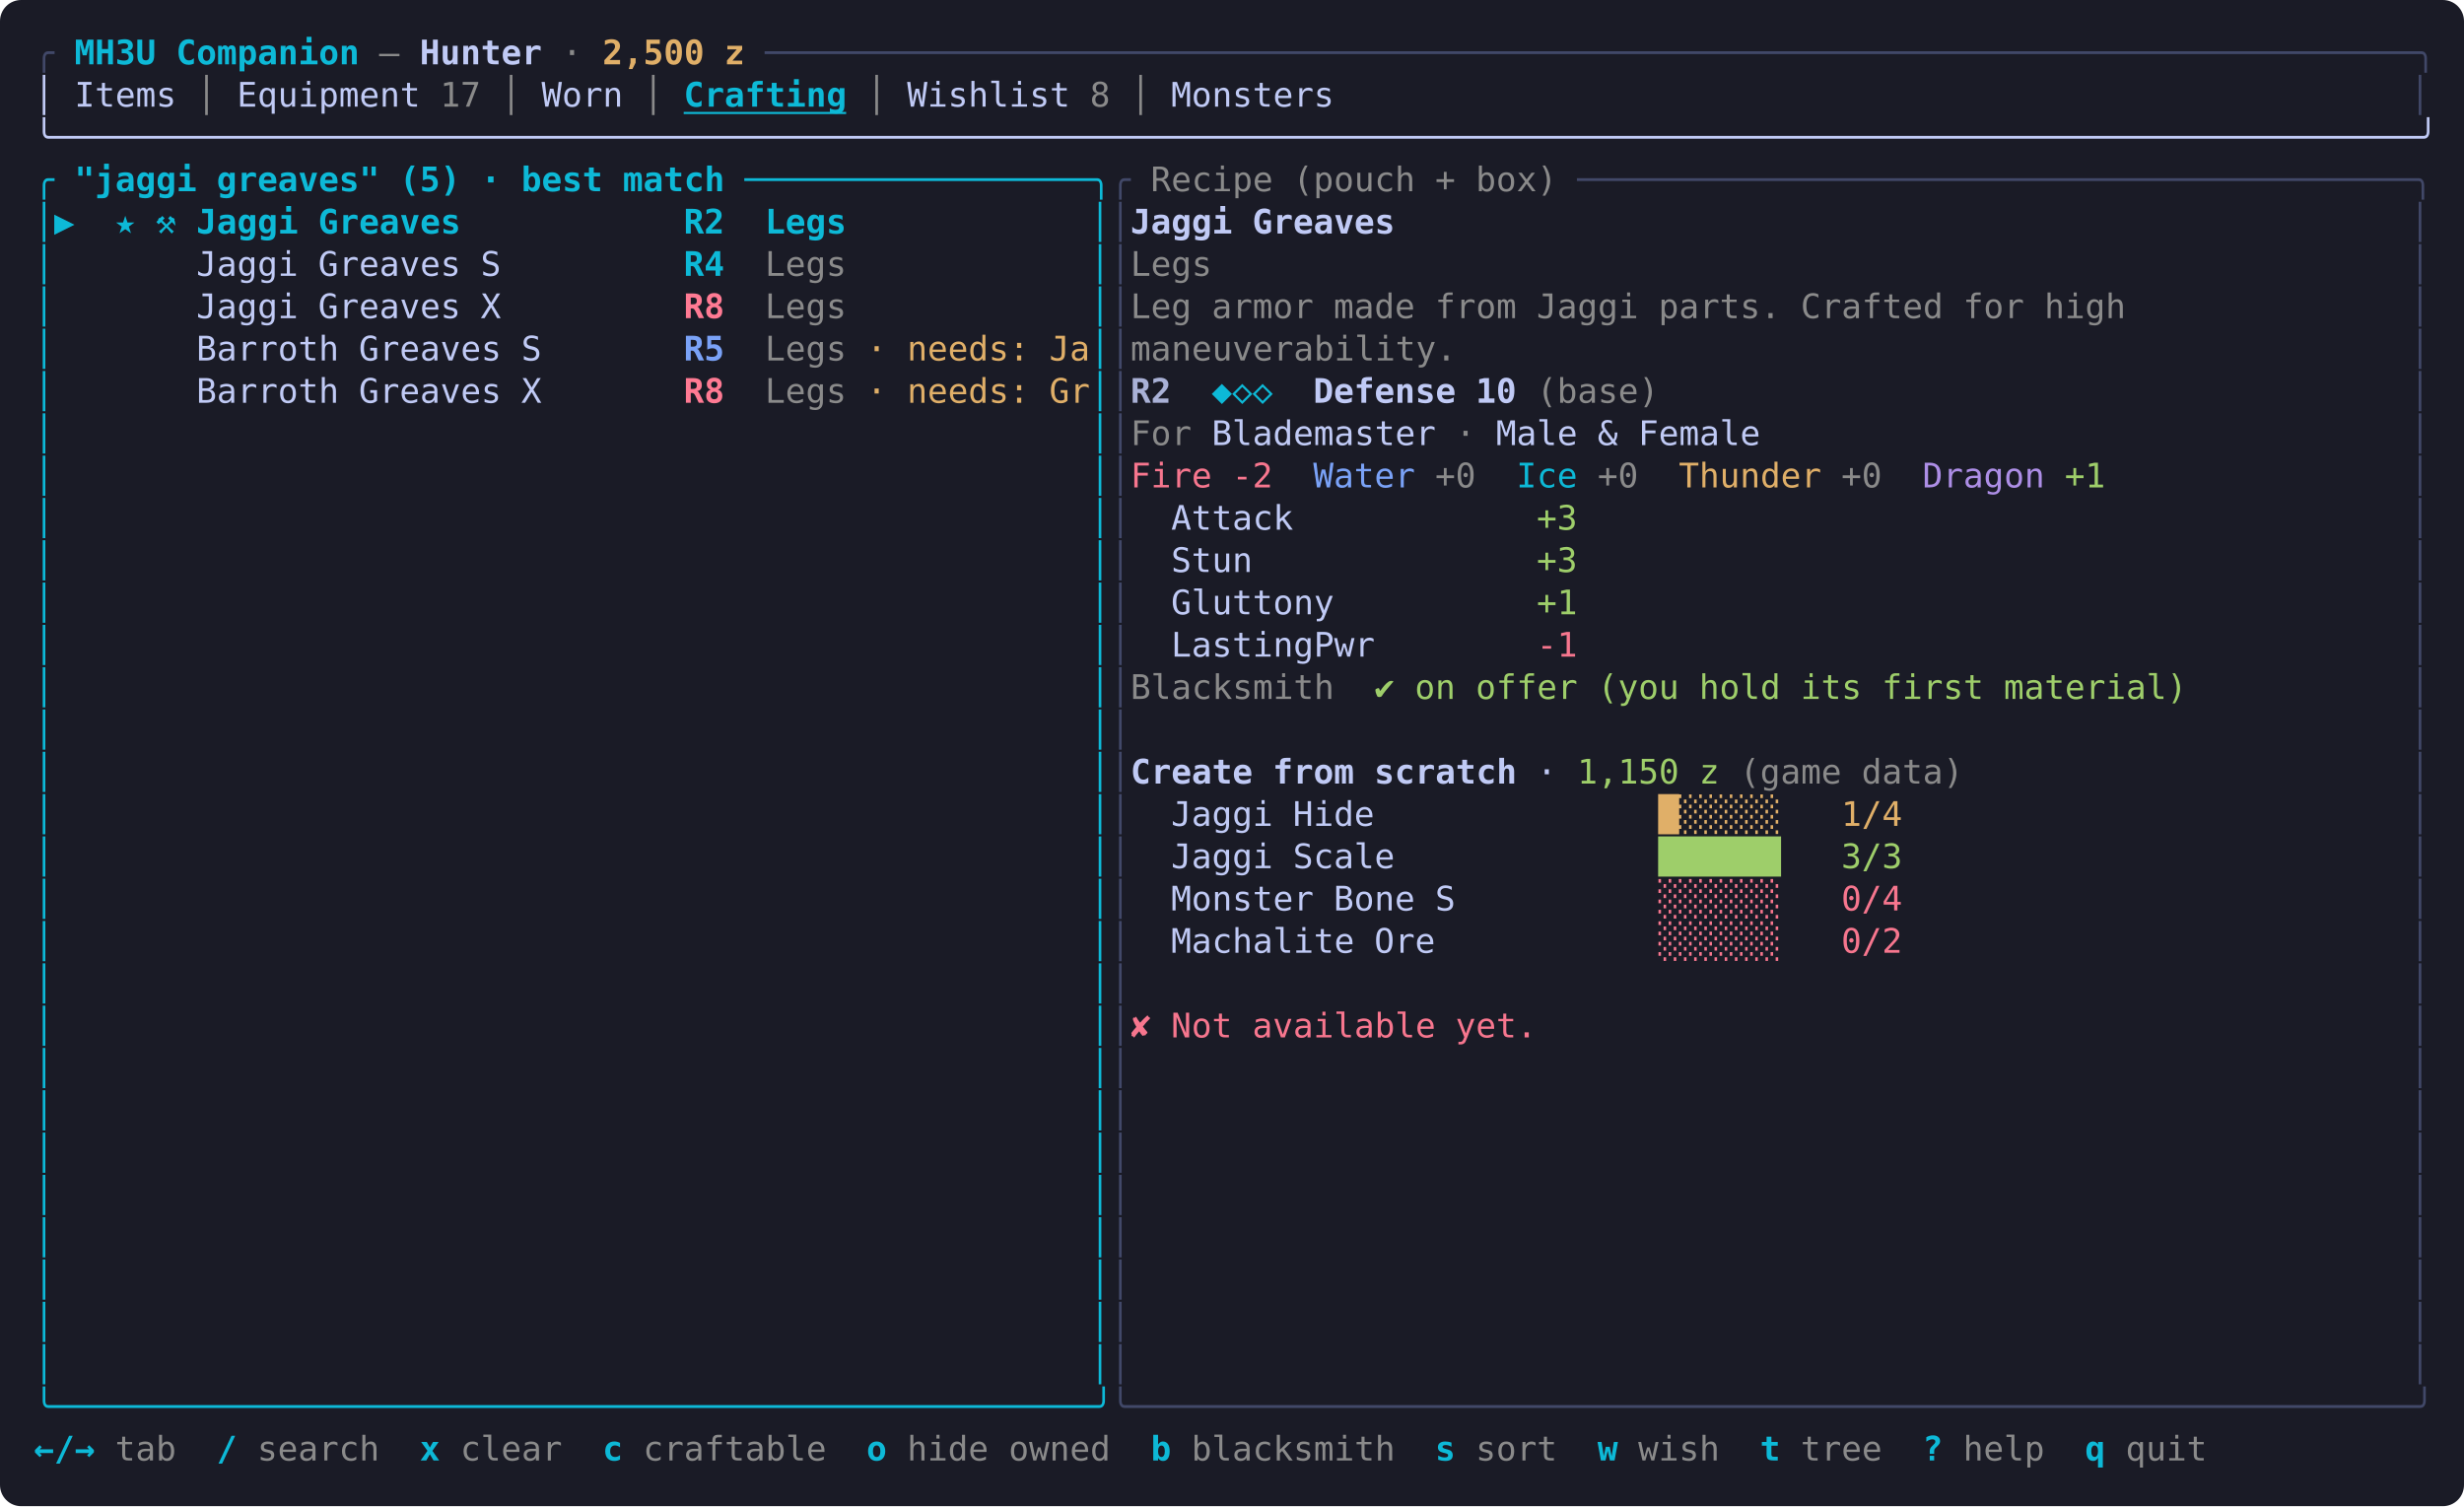
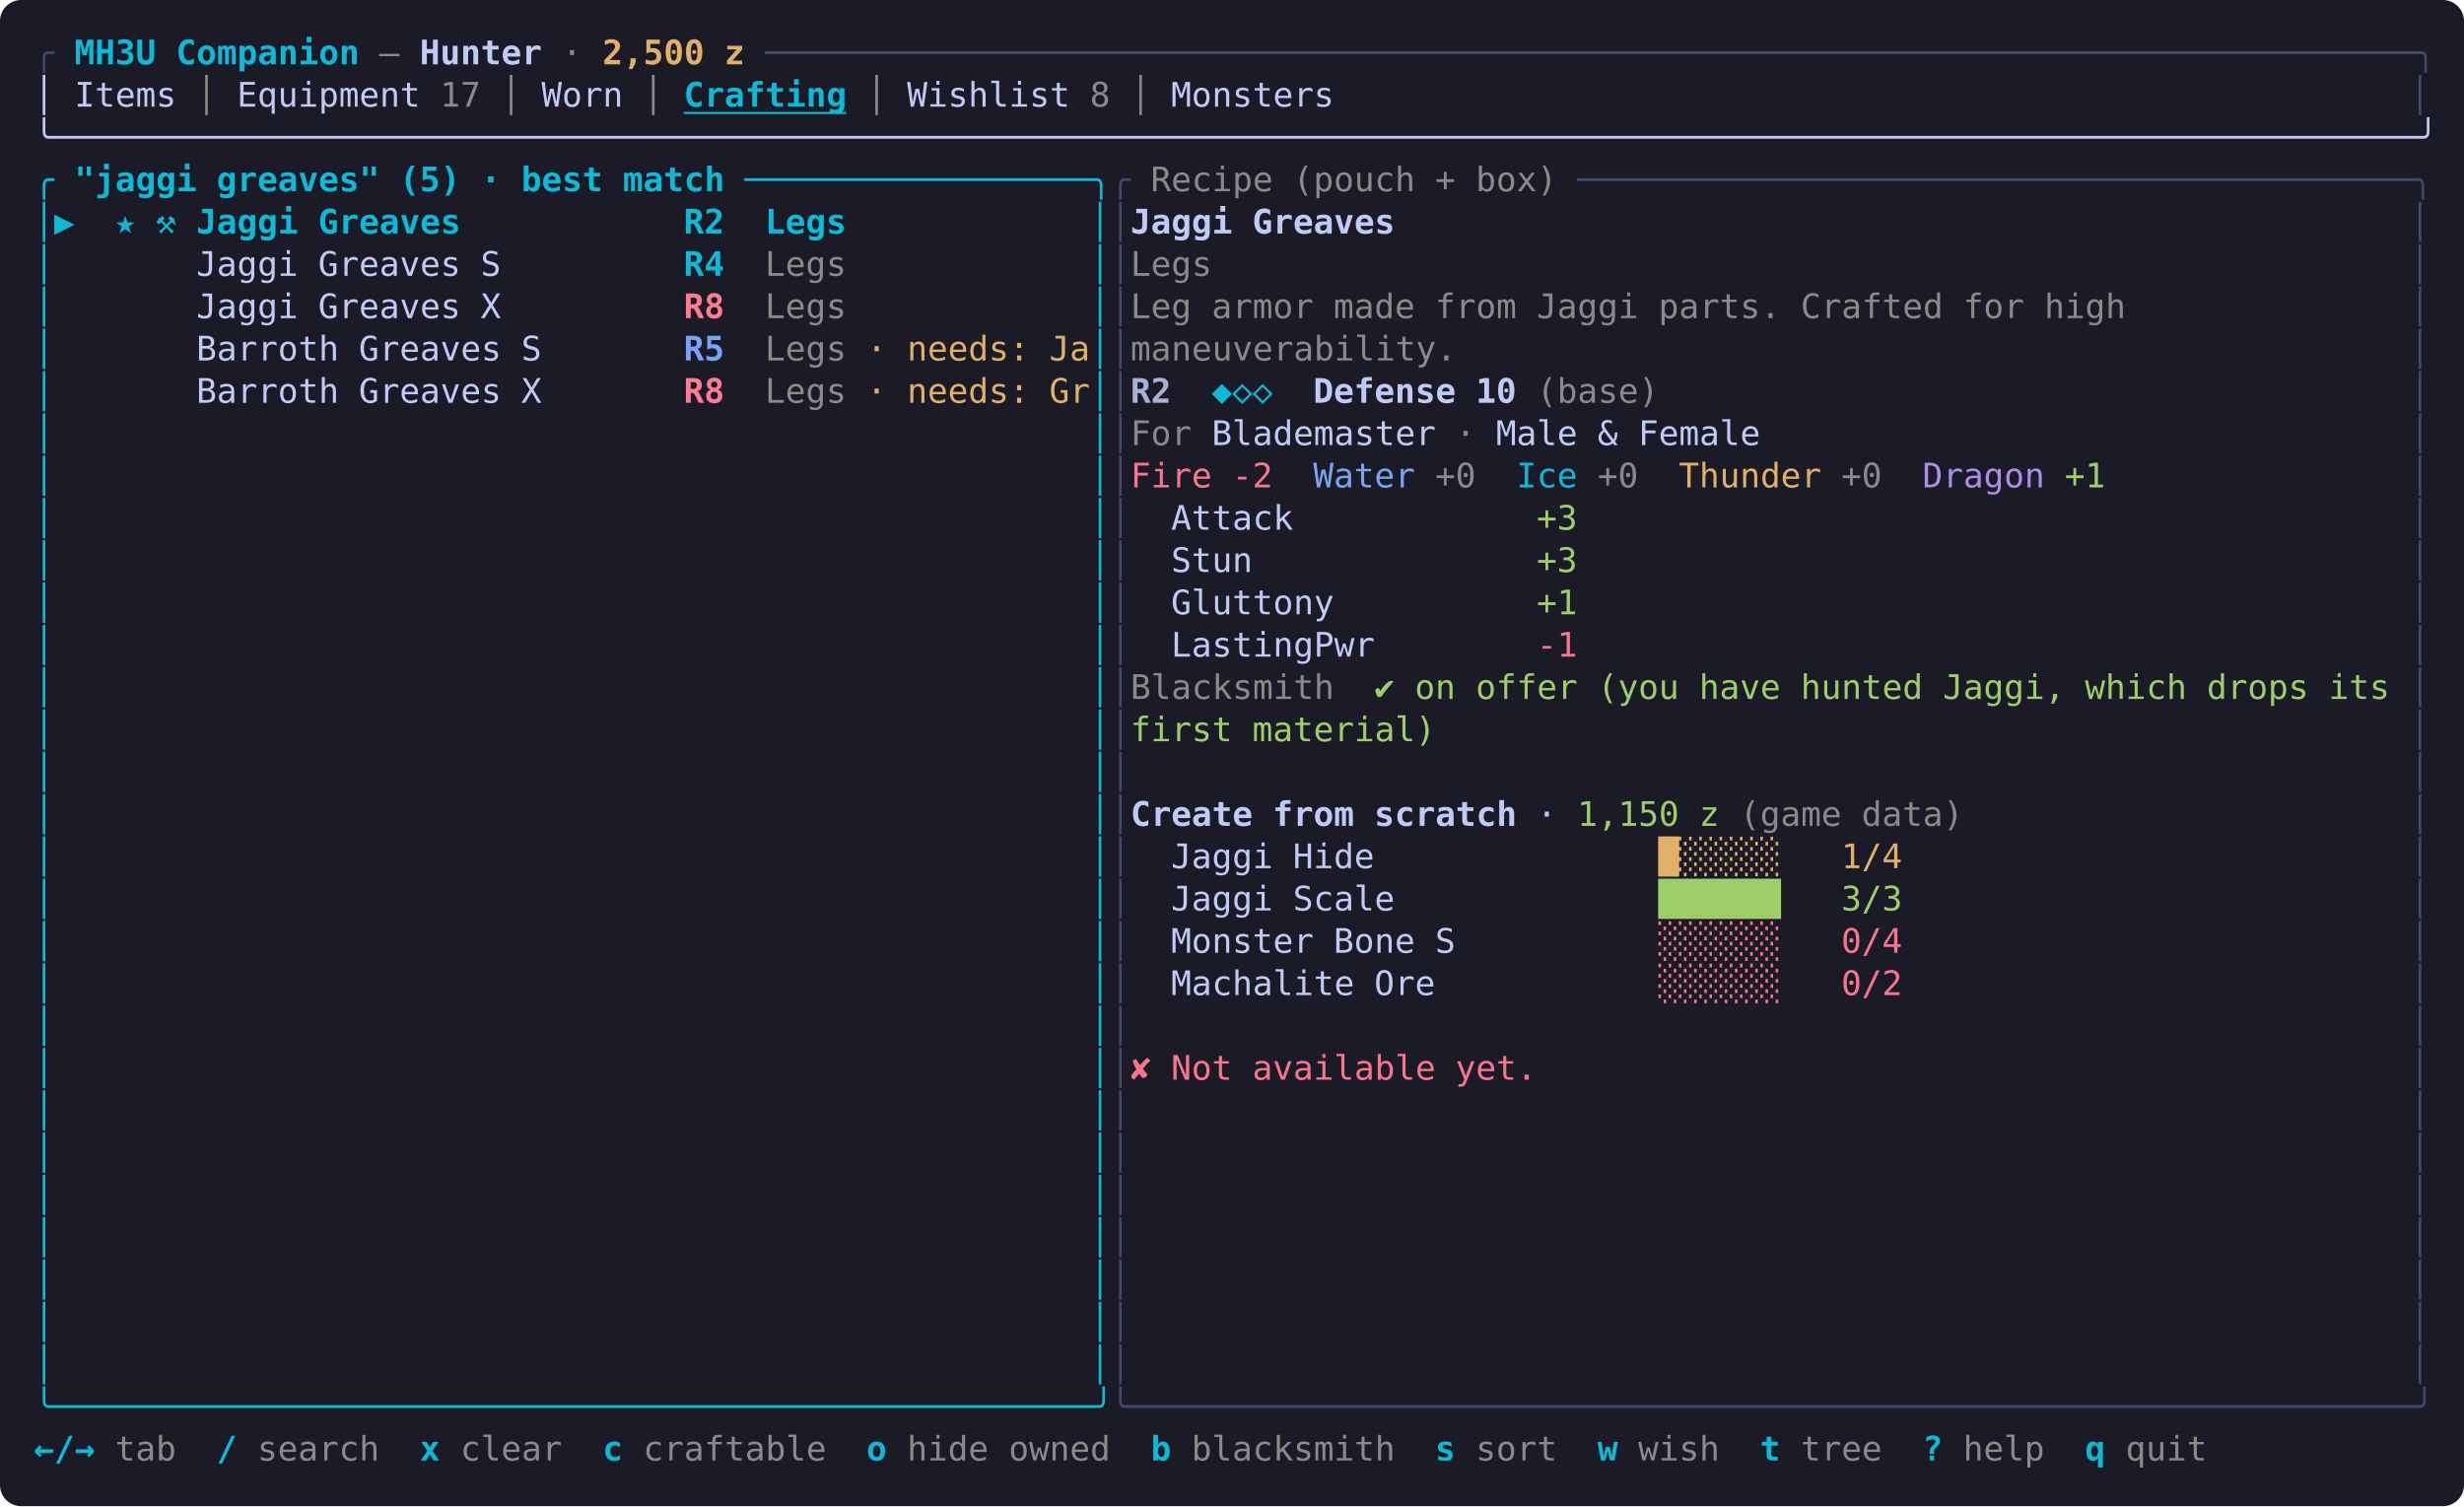
<svg xmlns="http://www.w3.org/2000/svg" width="1164.8" height="712" viewBox="0 0 1164.8 712" role="img">
  <rect width="100%" height="100%" rx="10" fill="#1a1b26" />
  <g font-family="'JetBrains Mono','JetBrainsMono Nerd Font','DejaVu Sans Mono',Menlo,Consolas,monospace" font-size="16">
    <text x="16.0" y="30.4" textLength="9.6" lengthAdjust="spacing" fill="#414868">╭</text>
    <text x="35.2" y="30.4" textLength="38.4" lengthAdjust="spacing" fill="#0db9d7" font-weight="bold">MH3U</text>
    <text x="83.2" y="30.4" textLength="86.4" lengthAdjust="spacing" fill="#0db9d7" font-weight="bold">Companion</text>
    <text x="179.2" y="30.4" textLength="9.6" lengthAdjust="spacing" fill="#8a8a8a">—</text>
    <text x="198.4" y="30.4" textLength="57.6" lengthAdjust="spacing" fill="#c0caf5" font-weight="bold">Hunter</text>
    <text x="265.6" y="30.4" textLength="9.6" lengthAdjust="spacing" fill="#8a8a8a">·</text>
    <text x="284.8" y="30.4" textLength="48.0" lengthAdjust="spacing" fill="#e0af68" font-weight="bold">2,500</text>
    <text x="342.4" y="30.4" textLength="9.6" lengthAdjust="spacing" fill="#e0af68" font-weight="bold">z</text>
    <text x="361.6" y="30.4" textLength="787.2" lengthAdjust="spacing" fill="#414868">─────────────────────────────────────────────────────────────────────────────────╮</text>
    <text x="16.0" y="50.4" textLength="9.6" lengthAdjust="spacing" fill="#c0caf5">│</text>
    <text x="35.2" y="50.4" textLength="48.0" lengthAdjust="spacing" fill="#c0caf5">Items</text>
    <text x="92.8" y="50.4" textLength="9.6" lengthAdjust="spacing" fill="#8a8a8a">│</text>
    <text x="112.0" y="50.4" textLength="86.4" lengthAdjust="spacing" fill="#c0caf5">Equipment</text>
    <text x="208.0" y="50.4" textLength="19.2" lengthAdjust="spacing" fill="#8a8a8a">17</text>
    <text x="236.8" y="50.4" textLength="9.6" lengthAdjust="spacing" fill="#8a8a8a">│</text>
    <text x="256.0" y="50.4" textLength="38.4" lengthAdjust="spacing" fill="#c0caf5">Worn</text>
    <text x="304.0" y="50.4" textLength="9.6" lengthAdjust="spacing" fill="#8a8a8a">│</text>
    <text x="323.2" y="50.4" textLength="76.8" lengthAdjust="spacing" fill="#0db9d7" font-weight="bold">Crafting</text>
    <line x1="323.2" y1="53.4" x2="400.0" y2="53.4" stroke="#0db9d7" stroke-width="1" />
    <text x="409.6" y="50.4" textLength="9.6" lengthAdjust="spacing" fill="#8a8a8a">│</text>
    <text x="428.8" y="50.4" textLength="76.8" lengthAdjust="spacing" fill="#c0caf5">Wishlist</text>
    <text x="515.2" y="50.4" textLength="9.6" lengthAdjust="spacing" fill="#8a8a8a">8</text>
    <text x="534.4" y="50.4" textLength="9.6" lengthAdjust="spacing" fill="#8a8a8a">│</text>
    <text x="553.6" y="50.4" textLength="76.8" lengthAdjust="spacing" fill="#c0caf5">Monsters</text>
    <text x="1139.2" y="50.4" textLength="9.6" lengthAdjust="spacing" fill="#414868">│</text>
    <text x="16.0" y="70.4" textLength="1132.8" lengthAdjust="spacing" fill="#c0caf5">╰────────────────────────────────────────────────────────────────────────────────────────────────────────────────────╯</text>
    <text x="16.0" y="90.4" textLength="9.6" lengthAdjust="spacing" fill="#0db9d7">╭</text>
    <text x="35.2" y="90.4" textLength="57.6" lengthAdjust="spacing" fill="#0db9d7" font-weight="bold">"jaggi</text>
    <text x="102.4" y="90.4" textLength="76.8" lengthAdjust="spacing" fill="#0db9d7" font-weight="bold">greaves"</text>
    <text x="188.8" y="90.4" textLength="28.8" lengthAdjust="spacing" fill="#0db9d7" font-weight="bold">(5)</text>
    <text x="227.2" y="90.4" textLength="9.6" lengthAdjust="spacing" fill="#0db9d7" font-weight="bold">·</text>
    <text x="246.4" y="90.4" textLength="38.4" lengthAdjust="spacing" fill="#0db9d7" font-weight="bold">best</text>
    <text x="294.4" y="90.4" textLength="48.0" lengthAdjust="spacing" fill="#0db9d7" font-weight="bold">match</text>
    <text x="352.0" y="90.4" textLength="172.8" lengthAdjust="spacing" fill="#0db9d7">─────────────────╮</text>
    <text x="524.8" y="90.4" textLength="9.6" lengthAdjust="spacing" fill="#414868">╭</text>
    <text x="544.0" y="90.4" textLength="57.6" lengthAdjust="spacing" fill="#8a8a8a">Recipe</text>
    <text x="611.2" y="90.4" textLength="57.6" lengthAdjust="spacing" fill="#8a8a8a">(pouch</text>
    <text x="678.4" y="90.4" textLength="9.6" lengthAdjust="spacing" fill="#8a8a8a">+</text>
    <text x="697.6" y="90.4" textLength="38.4" lengthAdjust="spacing" fill="#8a8a8a">box)</text>
    <text x="745.6" y="90.4" textLength="403.2" lengthAdjust="spacing" fill="#414868">─────────────────────────────────────────╮</text>
    <text x="16.0" y="110.4" textLength="9.6" lengthAdjust="spacing" fill="#0db9d7">│</text>
    <text x="25.6" y="110.4" textLength="9.6" lengthAdjust="spacing" fill="#0db9d7" font-weight="bold">▶︎</text>
    <text x="54.4" y="110.4" textLength="9.6" lengthAdjust="spacing" fill="#0db9d7" font-weight="bold">★︎</text>
    <text x="73.6" y="110.4" textLength="9.6" lengthAdjust="spacing" fill="#0db9d7" font-weight="bold">⚒︎</text>
    <text x="92.8" y="110.4" textLength="48.0" lengthAdjust="spacing" fill="#0db9d7" font-weight="bold">Jaggi</text>
    <text x="150.4" y="110.4" textLength="67.2" lengthAdjust="spacing" fill="#0db9d7" font-weight="bold">Greaves</text>
    <text x="323.2" y="110.4" textLength="19.2" lengthAdjust="spacing" fill="#0db9d7" font-weight="bold">R2</text>
    <text x="361.6" y="110.4" textLength="38.4" lengthAdjust="spacing" fill="#0db9d7" font-weight="bold">Legs</text>
    <text x="515.2" y="110.4" textLength="9.6" lengthAdjust="spacing" fill="#0db9d7">│</text>
    <text x="524.8" y="110.4" textLength="9.6" lengthAdjust="spacing" fill="#414868">│</text>
    <text x="534.4" y="110.4" textLength="48.0" lengthAdjust="spacing" fill="#c0caf5" font-weight="bold">Jaggi</text>
    <text x="592.0" y="110.4" textLength="67.2" lengthAdjust="spacing" fill="#c0caf5" font-weight="bold">Greaves</text>
    <text x="1139.2" y="110.4" textLength="9.6" lengthAdjust="spacing" fill="#414868">│</text>
    <text x="16.0" y="130.4" textLength="9.6" lengthAdjust="spacing" fill="#0db9d7">│</text>
    <text x="92.8" y="130.4" textLength="48.0" lengthAdjust="spacing" fill="#c0caf5">Jaggi</text>
    <text x="150.4" y="130.4" textLength="67.2" lengthAdjust="spacing" fill="#c0caf5">Greaves</text>
    <text x="227.2" y="130.4" textLength="9.6" lengthAdjust="spacing" fill="#c0caf5">S</text>
    <text x="323.2" y="130.4" textLength="19.2" lengthAdjust="spacing" fill="#0db9d7" font-weight="bold">R4</text>
    <text x="361.6" y="130.4" textLength="38.4" lengthAdjust="spacing" fill="#8a8a8a">Legs</text>
    <text x="515.2" y="130.4" textLength="9.6" lengthAdjust="spacing" fill="#0db9d7">│</text>
    <text x="524.8" y="130.4" textLength="9.6" lengthAdjust="spacing" fill="#414868">│</text>
    <text x="534.4" y="130.4" textLength="38.4" lengthAdjust="spacing" fill="#8a8a8a">Legs</text>
    <text x="1139.2" y="130.4" textLength="9.6" lengthAdjust="spacing" fill="#414868">│</text>
    <text x="16.0" y="150.4" textLength="9.6" lengthAdjust="spacing" fill="#0db9d7">│</text>
    <text x="92.8" y="150.4" textLength="48.0" lengthAdjust="spacing" fill="#c0caf5">Jaggi</text>
    <text x="150.4" y="150.4" textLength="67.2" lengthAdjust="spacing" fill="#c0caf5">Greaves</text>
    <text x="227.2" y="150.4" textLength="9.6" lengthAdjust="spacing" fill="#c0caf5">X</text>
    <text x="323.2" y="150.4" textLength="19.2" lengthAdjust="spacing" fill="#ff7a93" font-weight="bold">R8</text>
    <text x="361.6" y="150.4" textLength="38.4" lengthAdjust="spacing" fill="#8a8a8a">Legs</text>
    <text x="515.2" y="150.4" textLength="9.6" lengthAdjust="spacing" fill="#0db9d7">│</text>
    <text x="524.8" y="150.4" textLength="9.6" lengthAdjust="spacing" fill="#414868">│</text>
    <text x="534.4" y="150.4" textLength="28.8" lengthAdjust="spacing" fill="#8a8a8a">Leg</text>
    <text x="572.8" y="150.4" textLength="48.0" lengthAdjust="spacing" fill="#8a8a8a">armor</text>
    <text x="630.4" y="150.4" textLength="38.4" lengthAdjust="spacing" fill="#8a8a8a">made</text>
    <text x="678.4" y="150.4" textLength="38.4" lengthAdjust="spacing" fill="#8a8a8a">from</text>
    <text x="726.4" y="150.4" textLength="48.0" lengthAdjust="spacing" fill="#8a8a8a">Jaggi</text>
    <text x="784.0" y="150.4" textLength="57.6" lengthAdjust="spacing" fill="#8a8a8a">parts.</text>
    <text x="851.2" y="150.4" textLength="67.2" lengthAdjust="spacing" fill="#8a8a8a">Crafted</text>
    <text x="928.0" y="150.4" textLength="28.8" lengthAdjust="spacing" fill="#8a8a8a">for</text>
    <text x="966.4" y="150.4" textLength="38.4" lengthAdjust="spacing" fill="#8a8a8a">high</text>
    <text x="1139.2" y="150.4" textLength="9.6" lengthAdjust="spacing" fill="#414868">│</text>
    <text x="16.0" y="170.4" textLength="9.6" lengthAdjust="spacing" fill="#0db9d7">│</text>
    <text x="92.8" y="170.4" textLength="67.2" lengthAdjust="spacing" fill="#c0caf5">Barroth</text>
    <text x="169.6" y="170.4" textLength="67.2" lengthAdjust="spacing" fill="#c0caf5">Greaves</text>
    <text x="246.4" y="170.4" textLength="9.6" lengthAdjust="spacing" fill="#c0caf5">S</text>
    <text x="323.2" y="170.4" textLength="19.2" lengthAdjust="spacing" fill="#7aa2f7" font-weight="bold">R5</text>
    <text x="361.6" y="170.4" textLength="38.4" lengthAdjust="spacing" fill="#8a8a8a">Legs</text>
    <text x="409.6" y="170.4" textLength="9.6" lengthAdjust="spacing" fill="#e0af68">·</text>
    <text x="428.8" y="170.4" textLength="57.6" lengthAdjust="spacing" fill="#e0af68">needs:</text>
    <text x="496.0" y="170.4" textLength="19.2" lengthAdjust="spacing" fill="#e0af68">Ja</text>
    <text x="515.2" y="170.4" textLength="9.6" lengthAdjust="spacing" fill="#0db9d7">│</text>
    <text x="524.8" y="170.4" textLength="9.6" lengthAdjust="spacing" fill="#414868">│</text>
    <text x="534.4" y="170.4" textLength="153.6" lengthAdjust="spacing" fill="#8a8a8a">maneuverability.</text>
    <text x="1139.2" y="170.4" textLength="9.6" lengthAdjust="spacing" fill="#414868">│</text>
    <text x="16.0" y="190.4" textLength="9.6" lengthAdjust="spacing" fill="#0db9d7">│</text>
    <text x="92.8" y="190.4" textLength="67.2" lengthAdjust="spacing" fill="#c0caf5">Barroth</text>
    <text x="169.6" y="190.4" textLength="67.2" lengthAdjust="spacing" fill="#c0caf5">Greaves</text>
    <text x="246.4" y="190.4" textLength="9.6" lengthAdjust="spacing" fill="#c0caf5">X</text>
    <text x="323.2" y="190.4" textLength="19.2" lengthAdjust="spacing" fill="#ff7a93" font-weight="bold">R8</text>
    <text x="361.6" y="190.4" textLength="38.4" lengthAdjust="spacing" fill="#8a8a8a">Legs</text>
    <text x="409.6" y="190.4" textLength="9.6" lengthAdjust="spacing" fill="#e0af68">·</text>
    <text x="428.8" y="190.4" textLength="57.6" lengthAdjust="spacing" fill="#e0af68">needs:</text>
    <text x="496.0" y="190.4" textLength="19.2" lengthAdjust="spacing" fill="#e0af68">Gr</text>
    <text x="515.2" y="190.4" textLength="9.6" lengthAdjust="spacing" fill="#0db9d7">│</text>
    <text x="524.8" y="190.4" textLength="9.6" lengthAdjust="spacing" fill="#414868">│</text>
    <text x="534.4" y="190.4" textLength="19.2" lengthAdjust="spacing" fill="#a9b1d6" font-weight="bold">R2</text>
    <text x="572.8" y="190.4" textLength="28.8" lengthAdjust="spacing" fill="#0db9d7">◆◇◇</text>
    <text x="620.8" y="190.4" textLength="67.2" lengthAdjust="spacing" fill="#c0caf5" font-weight="bold">Defense</text>
    <text x="697.6" y="190.4" textLength="19.2" lengthAdjust="spacing" fill="#c0caf5" font-weight="bold">10</text>
    <text x="726.4" y="190.4" textLength="57.6" lengthAdjust="spacing" fill="#8a8a8a">(base)</text>
    <text x="1139.2" y="190.4" textLength="9.6" lengthAdjust="spacing" fill="#414868">│</text>
    <text x="16.0" y="210.4" textLength="9.6" lengthAdjust="spacing" fill="#0db9d7">│</text>
    <text x="515.2" y="210.4" textLength="9.6" lengthAdjust="spacing" fill="#0db9d7">│</text>
    <text x="524.8" y="210.4" textLength="9.6" lengthAdjust="spacing" fill="#414868">│</text>
    <text x="534.4" y="210.4" textLength="28.8" lengthAdjust="spacing" fill="#8a8a8a">For</text>
    <text x="572.8" y="210.4" textLength="105.6" lengthAdjust="spacing" fill="#c0caf5">Blademaster</text>
    <text x="688.0" y="210.4" textLength="9.6" lengthAdjust="spacing" fill="#8a8a8a">·</text>
    <text x="707.2" y="210.4" textLength="38.4" lengthAdjust="spacing" fill="#c0caf5">Male</text>
    <text x="755.2" y="210.4" textLength="9.6" lengthAdjust="spacing" fill="#c0caf5">&amp;</text>
    <text x="774.4" y="210.4" textLength="57.6" lengthAdjust="spacing" fill="#c0caf5">Female</text>
    <text x="1139.2" y="210.4" textLength="9.6" lengthAdjust="spacing" fill="#414868">│</text>
    <text x="16.0" y="230.4" textLength="9.6" lengthAdjust="spacing" fill="#0db9d7">│</text>
    <text x="515.2" y="230.4" textLength="9.6" lengthAdjust="spacing" fill="#0db9d7">│</text>
    <text x="524.8" y="230.4" textLength="9.6" lengthAdjust="spacing" fill="#414868">│</text>
    <text x="534.4" y="230.4" textLength="38.4" lengthAdjust="spacing" fill="#f7768e">Fire</text>
    <text x="582.4" y="230.4" textLength="19.2" lengthAdjust="spacing" fill="#f7768e">-2</text>
    <text x="620.8" y="230.4" textLength="48.0" lengthAdjust="spacing" fill="#7aa2f7">Water</text>
    <text x="678.4" y="230.4" textLength="19.2" lengthAdjust="spacing" fill="#8a8a8a">+0</text>
    <text x="716.8" y="230.4" textLength="28.8" lengthAdjust="spacing" fill="#0db9d7">Ice</text>
    <text x="755.2" y="230.4" textLength="19.2" lengthAdjust="spacing" fill="#8a8a8a">+0</text>
    <text x="793.6" y="230.4" textLength="67.2" lengthAdjust="spacing" fill="#e0af68">Thunder</text>
    <text x="870.4" y="230.4" textLength="19.2" lengthAdjust="spacing" fill="#8a8a8a">+0</text>
    <text x="908.8" y="230.4" textLength="57.6" lengthAdjust="spacing" fill="#ad8ee6">Dragon</text>
    <text x="976.0" y="230.4" textLength="19.2" lengthAdjust="spacing" fill="#9ece6a">+1</text>
    <text x="1139.2" y="230.4" textLength="9.6" lengthAdjust="spacing" fill="#414868">│</text>
    <text x="16.0" y="250.4" textLength="9.6" lengthAdjust="spacing" fill="#0db9d7">│</text>
    <text x="515.2" y="250.4" textLength="9.6" lengthAdjust="spacing" fill="#0db9d7">│</text>
    <text x="524.8" y="250.4" textLength="9.6" lengthAdjust="spacing" fill="#414868">│</text>
    <text x="553.6" y="250.4" textLength="57.6" lengthAdjust="spacing" fill="#c0caf5">Attack</text>
    <text x="726.4" y="250.4" textLength="19.2" lengthAdjust="spacing" fill="#9ece6a">+3</text>
    <text x="1139.2" y="250.4" textLength="9.6" lengthAdjust="spacing" fill="#414868">│</text>
    <text x="16.0" y="270.4" textLength="9.6" lengthAdjust="spacing" fill="#0db9d7">│</text>
    <text x="515.2" y="270.4" textLength="9.6" lengthAdjust="spacing" fill="#0db9d7">│</text>
    <text x="524.8" y="270.4" textLength="9.6" lengthAdjust="spacing" fill="#414868">│</text>
    <text x="553.6" y="270.4" textLength="38.4" lengthAdjust="spacing" fill="#c0caf5">Stun</text>
    <text x="726.4" y="270.4" textLength="19.2" lengthAdjust="spacing" fill="#9ece6a">+3</text>
    <text x="1139.2" y="270.4" textLength="9.6" lengthAdjust="spacing" fill="#414868">│</text>
    <text x="16.0" y="290.4" textLength="9.6" lengthAdjust="spacing" fill="#0db9d7">│</text>
    <text x="515.2" y="290.4" textLength="9.6" lengthAdjust="spacing" fill="#0db9d7">│</text>
    <text x="524.8" y="290.4" textLength="9.6" lengthAdjust="spacing" fill="#414868">│</text>
    <text x="553.6" y="290.4" textLength="76.8" lengthAdjust="spacing" fill="#c0caf5">Gluttony</text>
    <text x="726.4" y="290.4" textLength="19.2" lengthAdjust="spacing" fill="#9ece6a">+1</text>
    <text x="1139.2" y="290.4" textLength="9.6" lengthAdjust="spacing" fill="#414868">│</text>
    <text x="16.0" y="310.4" textLength="9.6" lengthAdjust="spacing" fill="#0db9d7">│</text>
    <text x="515.2" y="310.4" textLength="9.6" lengthAdjust="spacing" fill="#0db9d7">│</text>
    <text x="524.8" y="310.4" textLength="9.6" lengthAdjust="spacing" fill="#414868">│</text>
    <text x="553.6" y="310.4" textLength="96.0" lengthAdjust="spacing" fill="#c0caf5">LastingPwr</text>
    <text x="726.4" y="310.4" textLength="19.2" lengthAdjust="spacing" fill="#f7768e">-1</text>
    <text x="1139.2" y="310.4" textLength="9.6" lengthAdjust="spacing" fill="#414868">│</text>
    <text x="16.0" y="330.4" textLength="9.6" lengthAdjust="spacing" fill="#0db9d7">│</text>
    <text x="515.2" y="330.4" textLength="9.6" lengthAdjust="spacing" fill="#0db9d7">│</text>
    <text x="524.8" y="330.4" textLength="9.6" lengthAdjust="spacing" fill="#414868">│</text>
    <text x="534.4" y="330.4" textLength="96.0" lengthAdjust="spacing" fill="#8a8a8a">Blacksmith</text>
    <text x="649.6" y="330.4" textLength="9.6" lengthAdjust="spacing" fill="#9ece6a">✔︎</text>
    <text x="668.8" y="330.4" textLength="19.2" lengthAdjust="spacing" fill="#9ece6a">on</text>
    <text x="697.6" y="330.4" textLength="48.0" lengthAdjust="spacing" fill="#9ece6a">offer</text>
    <text x="755.2" y="330.4" textLength="38.4" lengthAdjust="spacing" fill="#9ece6a">(you</text>
-     <text x="803.2" y="330.4" textLength="38.4" lengthAdjust="spacing" fill="#9ece6a">hold</text>
-     <text x="851.2" y="330.4" textLength="28.8" lengthAdjust="spacing" fill="#9ece6a">its</text>
-     <text x="889.6" y="330.4" textLength="48.0" lengthAdjust="spacing" fill="#9ece6a">first</text>
-     <text x="947.2" y="330.4" textLength="86.4" lengthAdjust="spacing" fill="#9ece6a">material)</text>
+     <text x="803.2" y="330.4" textLength="38.4" lengthAdjust="spacing" fill="#9ece6a">have</text>
+     <text x="851.2" y="330.4" textLength="57.6" lengthAdjust="spacing" fill="#9ece6a">hunted</text>
+     <text x="918.4" y="330.4" textLength="57.6" lengthAdjust="spacing" fill="#9ece6a">Jaggi,</text>
+     <text x="985.6" y="330.4" textLength="48.0" lengthAdjust="spacing" fill="#9ece6a">which</text>
+     <text x="1043.2" y="330.4" textLength="48.0" lengthAdjust="spacing" fill="#9ece6a">drops</text>
+     <text x="1100.8" y="330.4" textLength="28.8" lengthAdjust="spacing" fill="#9ece6a">its</text>
    <text x="1139.2" y="330.4" textLength="9.6" lengthAdjust="spacing" fill="#414868">│</text>
    <text x="16.0" y="350.4" textLength="9.6" lengthAdjust="spacing" fill="#0db9d7">│</text>
    <text x="515.2" y="350.4" textLength="9.6" lengthAdjust="spacing" fill="#0db9d7">│</text>
    <text x="524.8" y="350.4" textLength="9.6" lengthAdjust="spacing" fill="#414868">│</text>
+     <text x="534.4" y="350.4" textLength="48.0" lengthAdjust="spacing" fill="#9ece6a">first</text>
+     <text x="592.0" y="350.4" textLength="86.4" lengthAdjust="spacing" fill="#9ece6a">material)</text>
    <text x="1139.2" y="350.4" textLength="9.6" lengthAdjust="spacing" fill="#414868">│</text>
    <text x="16.0" y="370.4" textLength="9.6" lengthAdjust="spacing" fill="#0db9d7">│</text>
    <text x="515.2" y="370.4" textLength="9.6" lengthAdjust="spacing" fill="#0db9d7">│</text>
    <text x="524.8" y="370.4" textLength="9.6" lengthAdjust="spacing" fill="#414868">│</text>
-     <text x="534.4" y="370.4" textLength="57.6" lengthAdjust="spacing" fill="#c0caf5" font-weight="bold">Create</text>
-     <text x="601.6" y="370.4" textLength="38.4" lengthAdjust="spacing" fill="#c0caf5" font-weight="bold">from</text>
-     <text x="649.6" y="370.4" textLength="67.2" lengthAdjust="spacing" fill="#c0caf5" font-weight="bold">scratch</text>
-     <text x="726.4" y="370.4" textLength="9.6" lengthAdjust="spacing" fill="#c0caf5">·</text>
-     <text x="745.6" y="370.4" textLength="48.0" lengthAdjust="spacing" fill="#9ece6a">1,150</text>
-     <text x="803.2" y="370.4" textLength="9.6" lengthAdjust="spacing" fill="#9ece6a">z</text>
-     <text x="822.4" y="370.4" textLength="48.0" lengthAdjust="spacing" fill="#8a8a8a">(game</text>
-     <text x="880.0" y="370.4" textLength="48.0" lengthAdjust="spacing" fill="#8a8a8a">data)</text>
    <text x="1139.2" y="370.4" textLength="9.6" lengthAdjust="spacing" fill="#414868">│</text>
    <text x="16.0" y="390.4" textLength="9.6" lengthAdjust="spacing" fill="#0db9d7">│</text>
    <text x="515.2" y="390.4" textLength="9.6" lengthAdjust="spacing" fill="#0db9d7">│</text>
    <text x="524.8" y="390.4" textLength="9.6" lengthAdjust="spacing" fill="#414868">│</text>
-     <text x="553.6" y="390.4" textLength="48.0" lengthAdjust="spacing" fill="#c0caf5">Jaggi</text>
-     <text x="611.2" y="390.4" textLength="38.4" lengthAdjust="spacing" fill="#c0caf5">Hide</text>
-     <text x="784.0" y="390.4" textLength="57.6" lengthAdjust="spacing" fill="#e0af68">█░░░░░</text>
-     <text x="870.4" y="390.4" textLength="28.8" lengthAdjust="spacing" fill="#e0af68">1/4</text>
+     <text x="534.4" y="390.4" textLength="57.6" lengthAdjust="spacing" fill="#c0caf5" font-weight="bold">Create</text>
+     <text x="601.6" y="390.4" textLength="38.4" lengthAdjust="spacing" fill="#c0caf5" font-weight="bold">from</text>
+     <text x="649.6" y="390.4" textLength="67.2" lengthAdjust="spacing" fill="#c0caf5" font-weight="bold">scratch</text>
+     <text x="726.4" y="390.4" textLength="9.6" lengthAdjust="spacing" fill="#c0caf5">·</text>
+     <text x="745.6" y="390.4" textLength="48.0" lengthAdjust="spacing" fill="#9ece6a">1,150</text>
+     <text x="803.2" y="390.4" textLength="9.6" lengthAdjust="spacing" fill="#9ece6a">z</text>
+     <text x="822.4" y="390.4" textLength="48.0" lengthAdjust="spacing" fill="#8a8a8a">(game</text>
+     <text x="880.0" y="390.4" textLength="48.0" lengthAdjust="spacing" fill="#8a8a8a">data)</text>
    <text x="1139.2" y="390.4" textLength="9.6" lengthAdjust="spacing" fill="#414868">│</text>
    <text x="16.0" y="410.4" textLength="9.6" lengthAdjust="spacing" fill="#0db9d7">│</text>
    <text x="515.2" y="410.4" textLength="9.6" lengthAdjust="spacing" fill="#0db9d7">│</text>
    <text x="524.8" y="410.4" textLength="9.6" lengthAdjust="spacing" fill="#414868">│</text>
    <text x="553.6" y="410.4" textLength="48.0" lengthAdjust="spacing" fill="#c0caf5">Jaggi</text>
-     <text x="611.2" y="410.4" textLength="48.0" lengthAdjust="spacing" fill="#c0caf5">Scale</text>
-     <text x="784.0" y="410.4" textLength="57.6" lengthAdjust="spacing" fill="#9ece6a">██████</text>
-     <text x="870.4" y="410.4" textLength="28.8" lengthAdjust="spacing" fill="#9ece6a">3/3</text>
+     <text x="611.2" y="410.4" textLength="38.4" lengthAdjust="spacing" fill="#c0caf5">Hide</text>
+     <text x="784.0" y="410.4" textLength="57.6" lengthAdjust="spacing" fill="#e0af68">█░░░░░</text>
+     <text x="870.4" y="410.4" textLength="28.8" lengthAdjust="spacing" fill="#e0af68">1/4</text>
    <text x="1139.2" y="410.4" textLength="9.6" lengthAdjust="spacing" fill="#414868">│</text>
    <text x="16.0" y="430.4" textLength="9.6" lengthAdjust="spacing" fill="#0db9d7">│</text>
    <text x="515.2" y="430.4" textLength="9.6" lengthAdjust="spacing" fill="#0db9d7">│</text>
    <text x="524.8" y="430.4" textLength="9.6" lengthAdjust="spacing" fill="#414868">│</text>
-     <text x="553.6" y="430.4" textLength="67.2" lengthAdjust="spacing" fill="#c0caf5">Monster</text>
-     <text x="630.4" y="430.4" textLength="38.4" lengthAdjust="spacing" fill="#c0caf5">Bone</text>
-     <text x="678.4" y="430.4" textLength="9.6" lengthAdjust="spacing" fill="#c0caf5">S</text>
-     <text x="784.0" y="430.4" textLength="57.6" lengthAdjust="spacing" fill="#f7768e">░░░░░░</text>
-     <text x="870.4" y="430.4" textLength="28.8" lengthAdjust="spacing" fill="#f7768e">0/4</text>
+     <text x="553.6" y="430.4" textLength="48.0" lengthAdjust="spacing" fill="#c0caf5">Jaggi</text>
+     <text x="611.2" y="430.4" textLength="48.0" lengthAdjust="spacing" fill="#c0caf5">Scale</text>
+     <text x="784.0" y="430.4" textLength="57.6" lengthAdjust="spacing" fill="#9ece6a">██████</text>
+     <text x="870.4" y="430.4" textLength="28.8" lengthAdjust="spacing" fill="#9ece6a">3/3</text>
    <text x="1139.2" y="430.4" textLength="9.6" lengthAdjust="spacing" fill="#414868">│</text>
    <text x="16.0" y="450.4" textLength="9.6" lengthAdjust="spacing" fill="#0db9d7">│</text>
    <text x="515.2" y="450.4" textLength="9.6" lengthAdjust="spacing" fill="#0db9d7">│</text>
    <text x="524.8" y="450.4" textLength="9.6" lengthAdjust="spacing" fill="#414868">│</text>
-     <text x="553.6" y="450.4" textLength="86.4" lengthAdjust="spacing" fill="#c0caf5">Machalite</text>
-     <text x="649.6" y="450.4" textLength="28.8" lengthAdjust="spacing" fill="#c0caf5">Ore</text>
+     <text x="553.6" y="450.4" textLength="67.2" lengthAdjust="spacing" fill="#c0caf5">Monster</text>
+     <text x="630.4" y="450.4" textLength="38.4" lengthAdjust="spacing" fill="#c0caf5">Bone</text>
+     <text x="678.4" y="450.4" textLength="9.6" lengthAdjust="spacing" fill="#c0caf5">S</text>
    <text x="784.0" y="450.4" textLength="57.6" lengthAdjust="spacing" fill="#f7768e">░░░░░░</text>
-     <text x="870.4" y="450.4" textLength="28.8" lengthAdjust="spacing" fill="#f7768e">0/2</text>
+     <text x="870.4" y="450.4" textLength="28.8" lengthAdjust="spacing" fill="#f7768e">0/4</text>
    <text x="1139.2" y="450.4" textLength="9.6" lengthAdjust="spacing" fill="#414868">│</text>
    <text x="16.0" y="470.4" textLength="9.6" lengthAdjust="spacing" fill="#0db9d7">│</text>
    <text x="515.2" y="470.4" textLength="9.6" lengthAdjust="spacing" fill="#0db9d7">│</text>
    <text x="524.8" y="470.4" textLength="9.6" lengthAdjust="spacing" fill="#414868">│</text>
+     <text x="553.6" y="470.4" textLength="86.4" lengthAdjust="spacing" fill="#c0caf5">Machalite</text>
+     <text x="649.6" y="470.4" textLength="28.8" lengthAdjust="spacing" fill="#c0caf5">Ore</text>
+     <text x="784.0" y="470.4" textLength="57.6" lengthAdjust="spacing" fill="#f7768e">░░░░░░</text>
+     <text x="870.4" y="470.4" textLength="28.8" lengthAdjust="spacing" fill="#f7768e">0/2</text>
    <text x="1139.2" y="470.4" textLength="9.6" lengthAdjust="spacing" fill="#414868">│</text>
    <text x="16.0" y="490.4" textLength="9.6" lengthAdjust="spacing" fill="#0db9d7">│</text>
    <text x="515.2" y="490.4" textLength="9.6" lengthAdjust="spacing" fill="#0db9d7">│</text>
    <text x="524.8" y="490.4" textLength="9.6" lengthAdjust="spacing" fill="#414868">│</text>
-     <text x="534.4" y="490.4" textLength="9.6" lengthAdjust="spacing" fill="#f7768e">✘︎</text>
-     <text x="553.6" y="490.4" textLength="28.8" lengthAdjust="spacing" fill="#f7768e">Not</text>
-     <text x="592.0" y="490.4" textLength="86.4" lengthAdjust="spacing" fill="#f7768e">available</text>
-     <text x="688.0" y="490.4" textLength="38.4" lengthAdjust="spacing" fill="#f7768e">yet.</text>
    <text x="1139.2" y="490.4" textLength="9.6" lengthAdjust="spacing" fill="#414868">│</text>
    <text x="16.0" y="510.4" textLength="9.6" lengthAdjust="spacing" fill="#0db9d7">│</text>
    <text x="515.2" y="510.4" textLength="9.6" lengthAdjust="spacing" fill="#0db9d7">│</text>
    <text x="524.8" y="510.4" textLength="9.6" lengthAdjust="spacing" fill="#414868">│</text>
+     <text x="534.4" y="510.4" textLength="9.6" lengthAdjust="spacing" fill="#f7768e">✘︎</text>
+     <text x="553.6" y="510.4" textLength="28.8" lengthAdjust="spacing" fill="#f7768e">Not</text>
+     <text x="592.0" y="510.4" textLength="86.4" lengthAdjust="spacing" fill="#f7768e">available</text>
+     <text x="688.0" y="510.4" textLength="38.4" lengthAdjust="spacing" fill="#f7768e">yet.</text>
    <text x="1139.2" y="510.4" textLength="9.6" lengthAdjust="spacing" fill="#414868">│</text>
    <text x="16.0" y="530.4" textLength="9.6" lengthAdjust="spacing" fill="#0db9d7">│</text>
    <text x="515.2" y="530.4" textLength="9.6" lengthAdjust="spacing" fill="#0db9d7">│</text>
    <text x="524.8" y="530.4" textLength="9.6" lengthAdjust="spacing" fill="#414868">│</text>
    <text x="1139.2" y="530.4" textLength="9.6" lengthAdjust="spacing" fill="#414868">│</text>
    <text x="16.0" y="550.4" textLength="9.6" lengthAdjust="spacing" fill="#0db9d7">│</text>
    <text x="515.2" y="550.4" textLength="9.6" lengthAdjust="spacing" fill="#0db9d7">│</text>
    <text x="524.8" y="550.4" textLength="9.6" lengthAdjust="spacing" fill="#414868">│</text>
    <text x="1139.2" y="550.4" textLength="9.6" lengthAdjust="spacing" fill="#414868">│</text>
    <text x="16.0" y="570.4" textLength="9.6" lengthAdjust="spacing" fill="#0db9d7">│</text>
    <text x="515.2" y="570.4" textLength="9.6" lengthAdjust="spacing" fill="#0db9d7">│</text>
    <text x="524.8" y="570.4" textLength="9.6" lengthAdjust="spacing" fill="#414868">│</text>
    <text x="1139.2" y="570.4" textLength="9.6" lengthAdjust="spacing" fill="#414868">│</text>
    <text x="16.0" y="590.4" textLength="9.6" lengthAdjust="spacing" fill="#0db9d7">│</text>
    <text x="515.2" y="590.4" textLength="9.6" lengthAdjust="spacing" fill="#0db9d7">│</text>
    <text x="524.8" y="590.4" textLength="9.6" lengthAdjust="spacing" fill="#414868">│</text>
    <text x="1139.2" y="590.4" textLength="9.6" lengthAdjust="spacing" fill="#414868">│</text>
    <text x="16.0" y="610.4" textLength="9.6" lengthAdjust="spacing" fill="#0db9d7">│</text>
    <text x="515.2" y="610.4" textLength="9.6" lengthAdjust="spacing" fill="#0db9d7">│</text>
    <text x="524.8" y="610.4" textLength="9.6" lengthAdjust="spacing" fill="#414868">│</text>
    <text x="1139.2" y="610.4" textLength="9.6" lengthAdjust="spacing" fill="#414868">│</text>
    <text x="16.0" y="630.4" textLength="9.6" lengthAdjust="spacing" fill="#0db9d7">│</text>
    <text x="515.2" y="630.4" textLength="9.6" lengthAdjust="spacing" fill="#0db9d7">│</text>
    <text x="524.8" y="630.4" textLength="9.6" lengthAdjust="spacing" fill="#414868">│</text>
    <text x="1139.2" y="630.4" textLength="9.6" lengthAdjust="spacing" fill="#414868">│</text>
    <text x="16.0" y="650.4" textLength="9.6" lengthAdjust="spacing" fill="#0db9d7">│</text>
    <text x="515.2" y="650.4" textLength="9.6" lengthAdjust="spacing" fill="#0db9d7">│</text>
    <text x="524.8" y="650.4" textLength="9.6" lengthAdjust="spacing" fill="#414868">│</text>
    <text x="1139.2" y="650.4" textLength="9.6" lengthAdjust="spacing" fill="#414868">│</text>
    <text x="16.0" y="670.4" textLength="508.8" lengthAdjust="spacing" fill="#0db9d7">╰───────────────────────────────────────────────────╯</text>
    <text x="524.8" y="670.4" textLength="624.0" lengthAdjust="spacing" fill="#414868">╰───────────────────────────────────────────────────────────────╯</text>
    <text x="16.0" y="690.4" textLength="28.8" lengthAdjust="spacing" fill="#0db9d7" font-weight="bold">←/→</text>
    <text x="54.4" y="690.4" textLength="28.8" lengthAdjust="spacing" fill="#8a8a8a">tab</text>
    <text x="102.4" y="690.4" textLength="9.6" lengthAdjust="spacing" fill="#0db9d7" font-weight="bold">/</text>
    <text x="121.6" y="690.4" textLength="57.6" lengthAdjust="spacing" fill="#8a8a8a">search</text>
    <text x="198.4" y="690.4" textLength="9.6" lengthAdjust="spacing" fill="#0db9d7" font-weight="bold">x</text>
    <text x="217.6" y="690.4" textLength="48.0" lengthAdjust="spacing" fill="#8a8a8a">clear</text>
    <text x="284.8" y="690.4" textLength="9.6" lengthAdjust="spacing" fill="#0db9d7" font-weight="bold">c</text>
    <text x="304.0" y="690.4" textLength="86.4" lengthAdjust="spacing" fill="#8a8a8a">craftable</text>
    <text x="409.6" y="690.4" textLength="9.6" lengthAdjust="spacing" fill="#0db9d7" font-weight="bold">o</text>
    <text x="428.8" y="690.4" textLength="38.4" lengthAdjust="spacing" fill="#8a8a8a">hide</text>
    <text x="476.8" y="690.4" textLength="48.0" lengthAdjust="spacing" fill="#8a8a8a">owned</text>
    <text x="544.0" y="690.4" textLength="9.6" lengthAdjust="spacing" fill="#0db9d7" font-weight="bold">b</text>
    <text x="563.2" y="690.4" textLength="96.0" lengthAdjust="spacing" fill="#8a8a8a">blacksmith</text>
    <text x="678.4" y="690.4" textLength="9.6" lengthAdjust="spacing" fill="#0db9d7" font-weight="bold">s</text>
    <text x="697.6" y="690.4" textLength="38.4" lengthAdjust="spacing" fill="#8a8a8a">sort</text>
    <text x="755.2" y="690.4" textLength="9.6" lengthAdjust="spacing" fill="#0db9d7" font-weight="bold">w</text>
    <text x="774.4" y="690.4" textLength="38.4" lengthAdjust="spacing" fill="#8a8a8a">wish</text>
    <text x="832.0" y="690.4" textLength="9.6" lengthAdjust="spacing" fill="#0db9d7" font-weight="bold">t</text>
    <text x="851.2" y="690.4" textLength="38.4" lengthAdjust="spacing" fill="#8a8a8a">tree</text>
    <text x="908.8" y="690.4" textLength="9.6" lengthAdjust="spacing" fill="#0db9d7" font-weight="bold">?</text>
    <text x="928.0" y="690.4" textLength="38.4" lengthAdjust="spacing" fill="#8a8a8a">help</text>
    <text x="985.6" y="690.4" textLength="9.6" lengthAdjust="spacing" fill="#0db9d7" font-weight="bold">q</text>
    <text x="1004.8" y="690.4" textLength="38.4" lengthAdjust="spacing" fill="#8a8a8a">quit</text>
  </g>
</svg>
